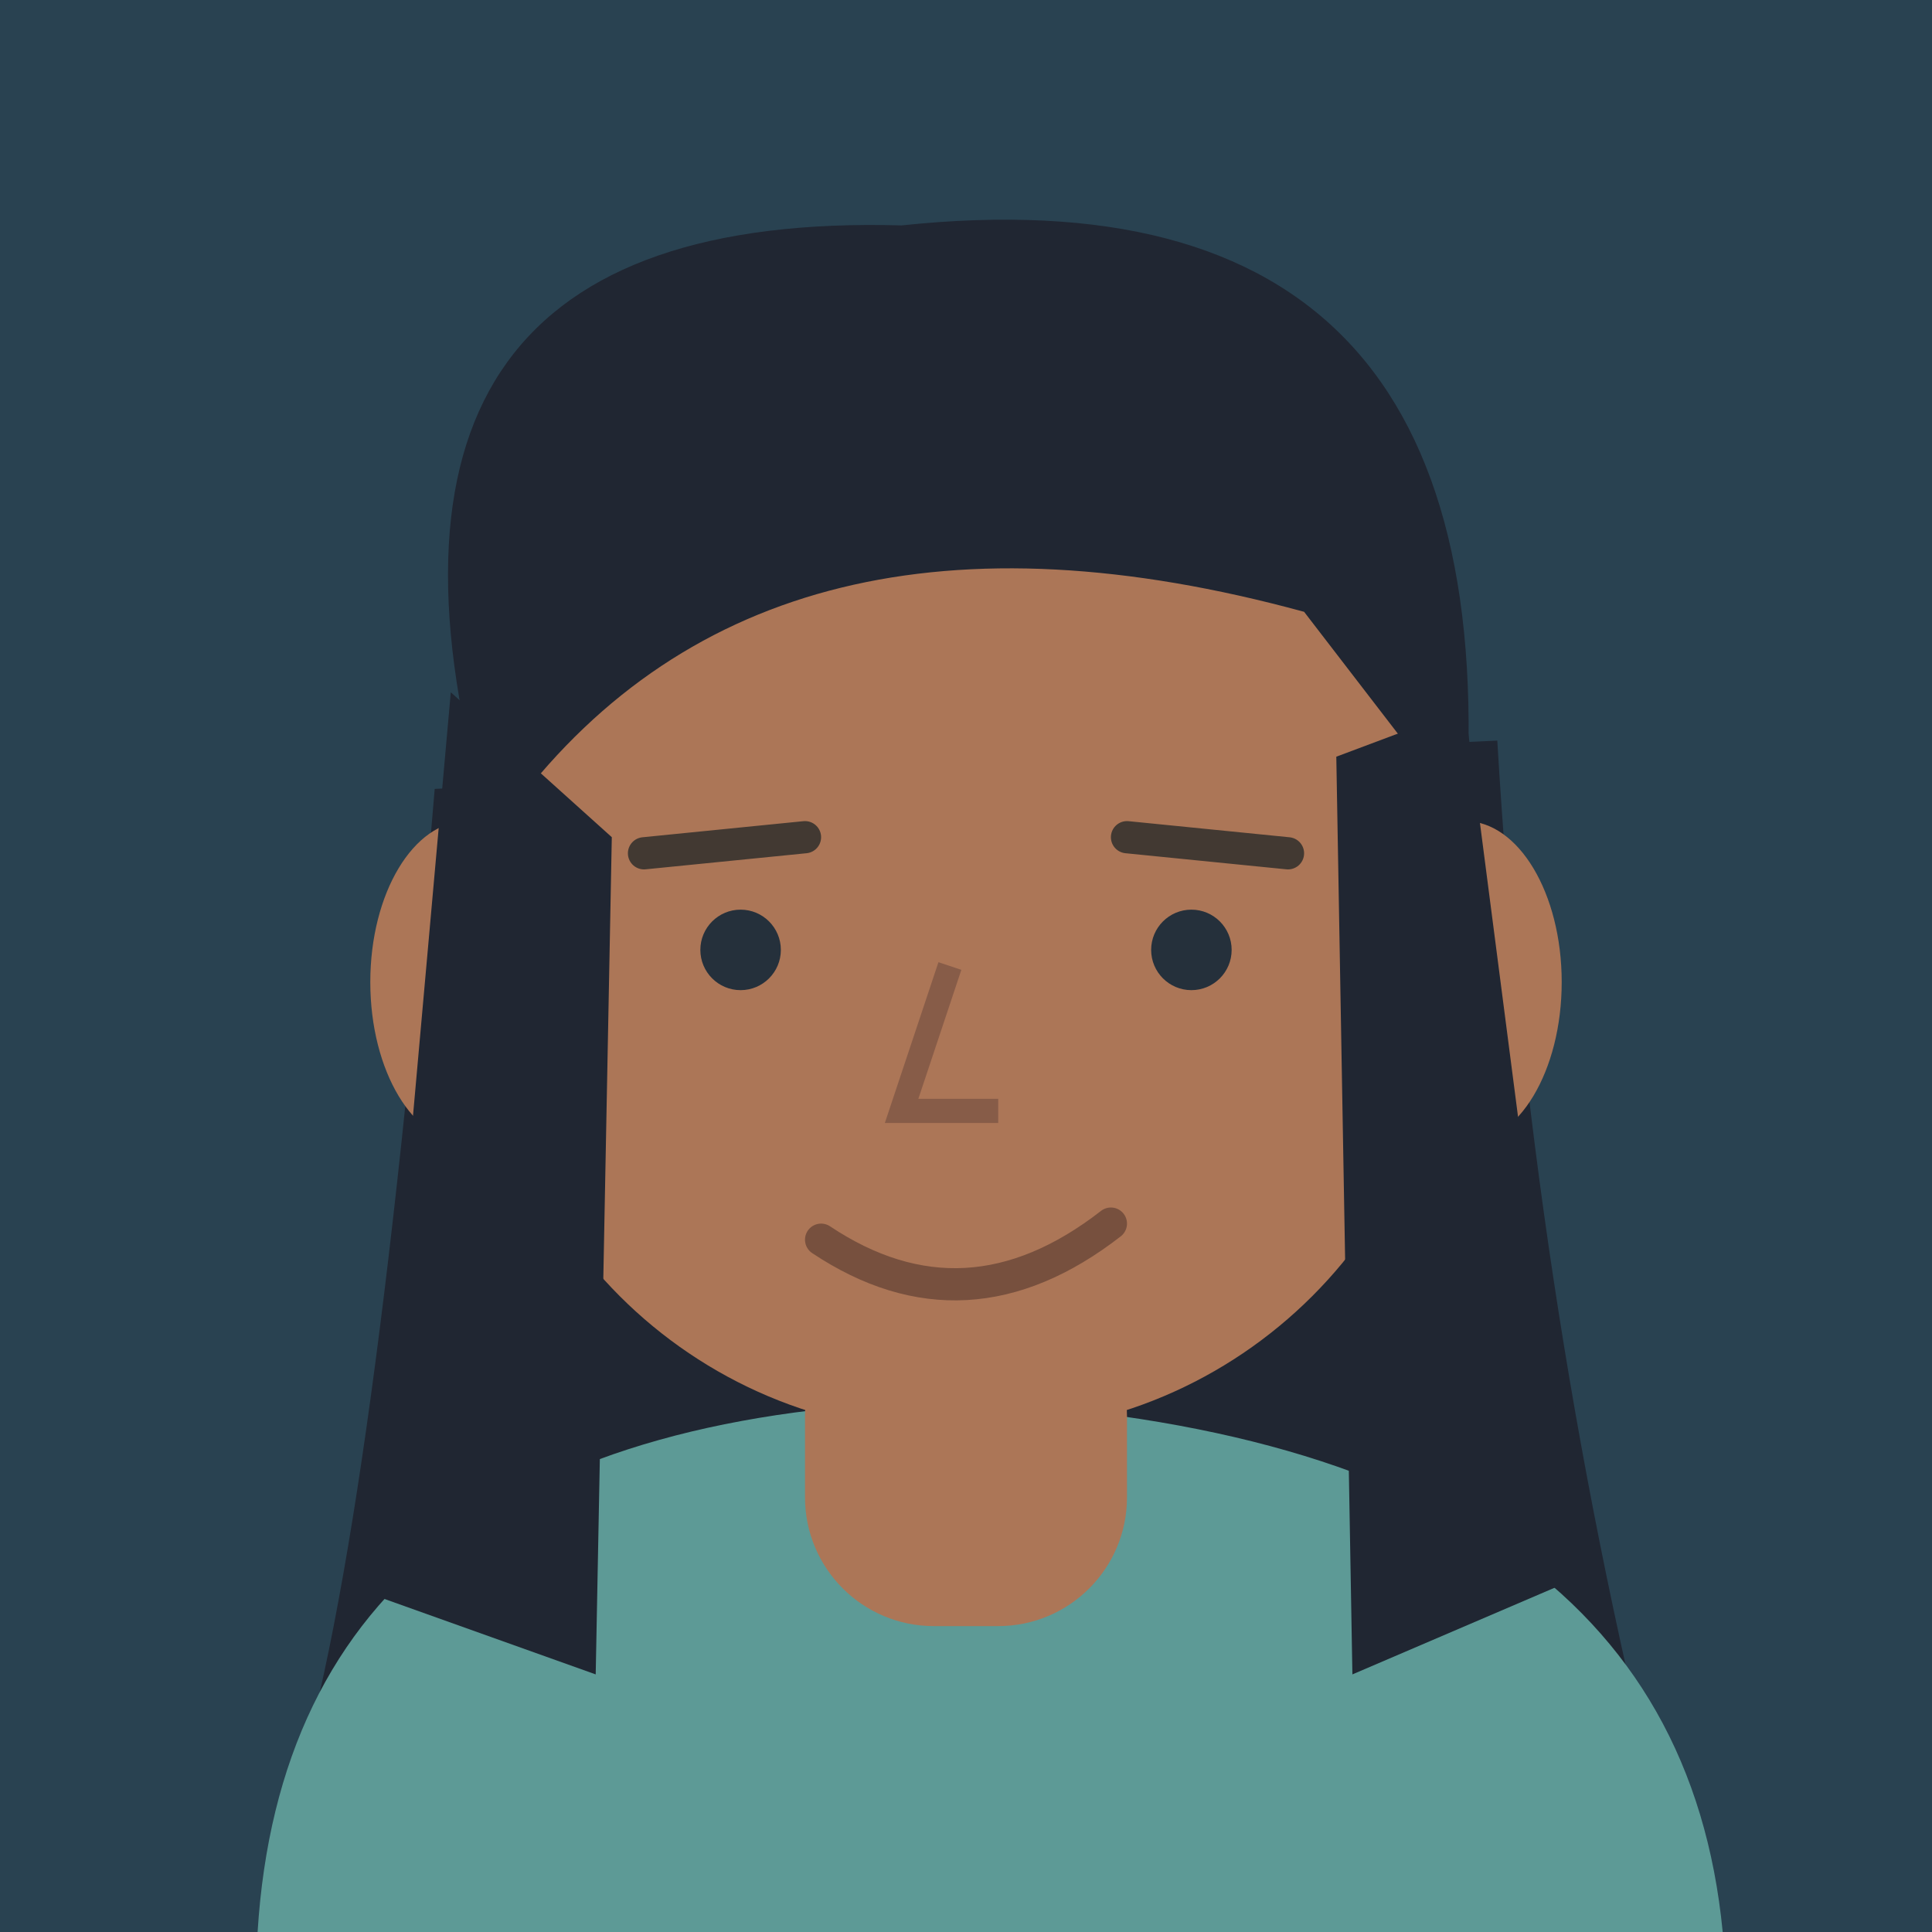
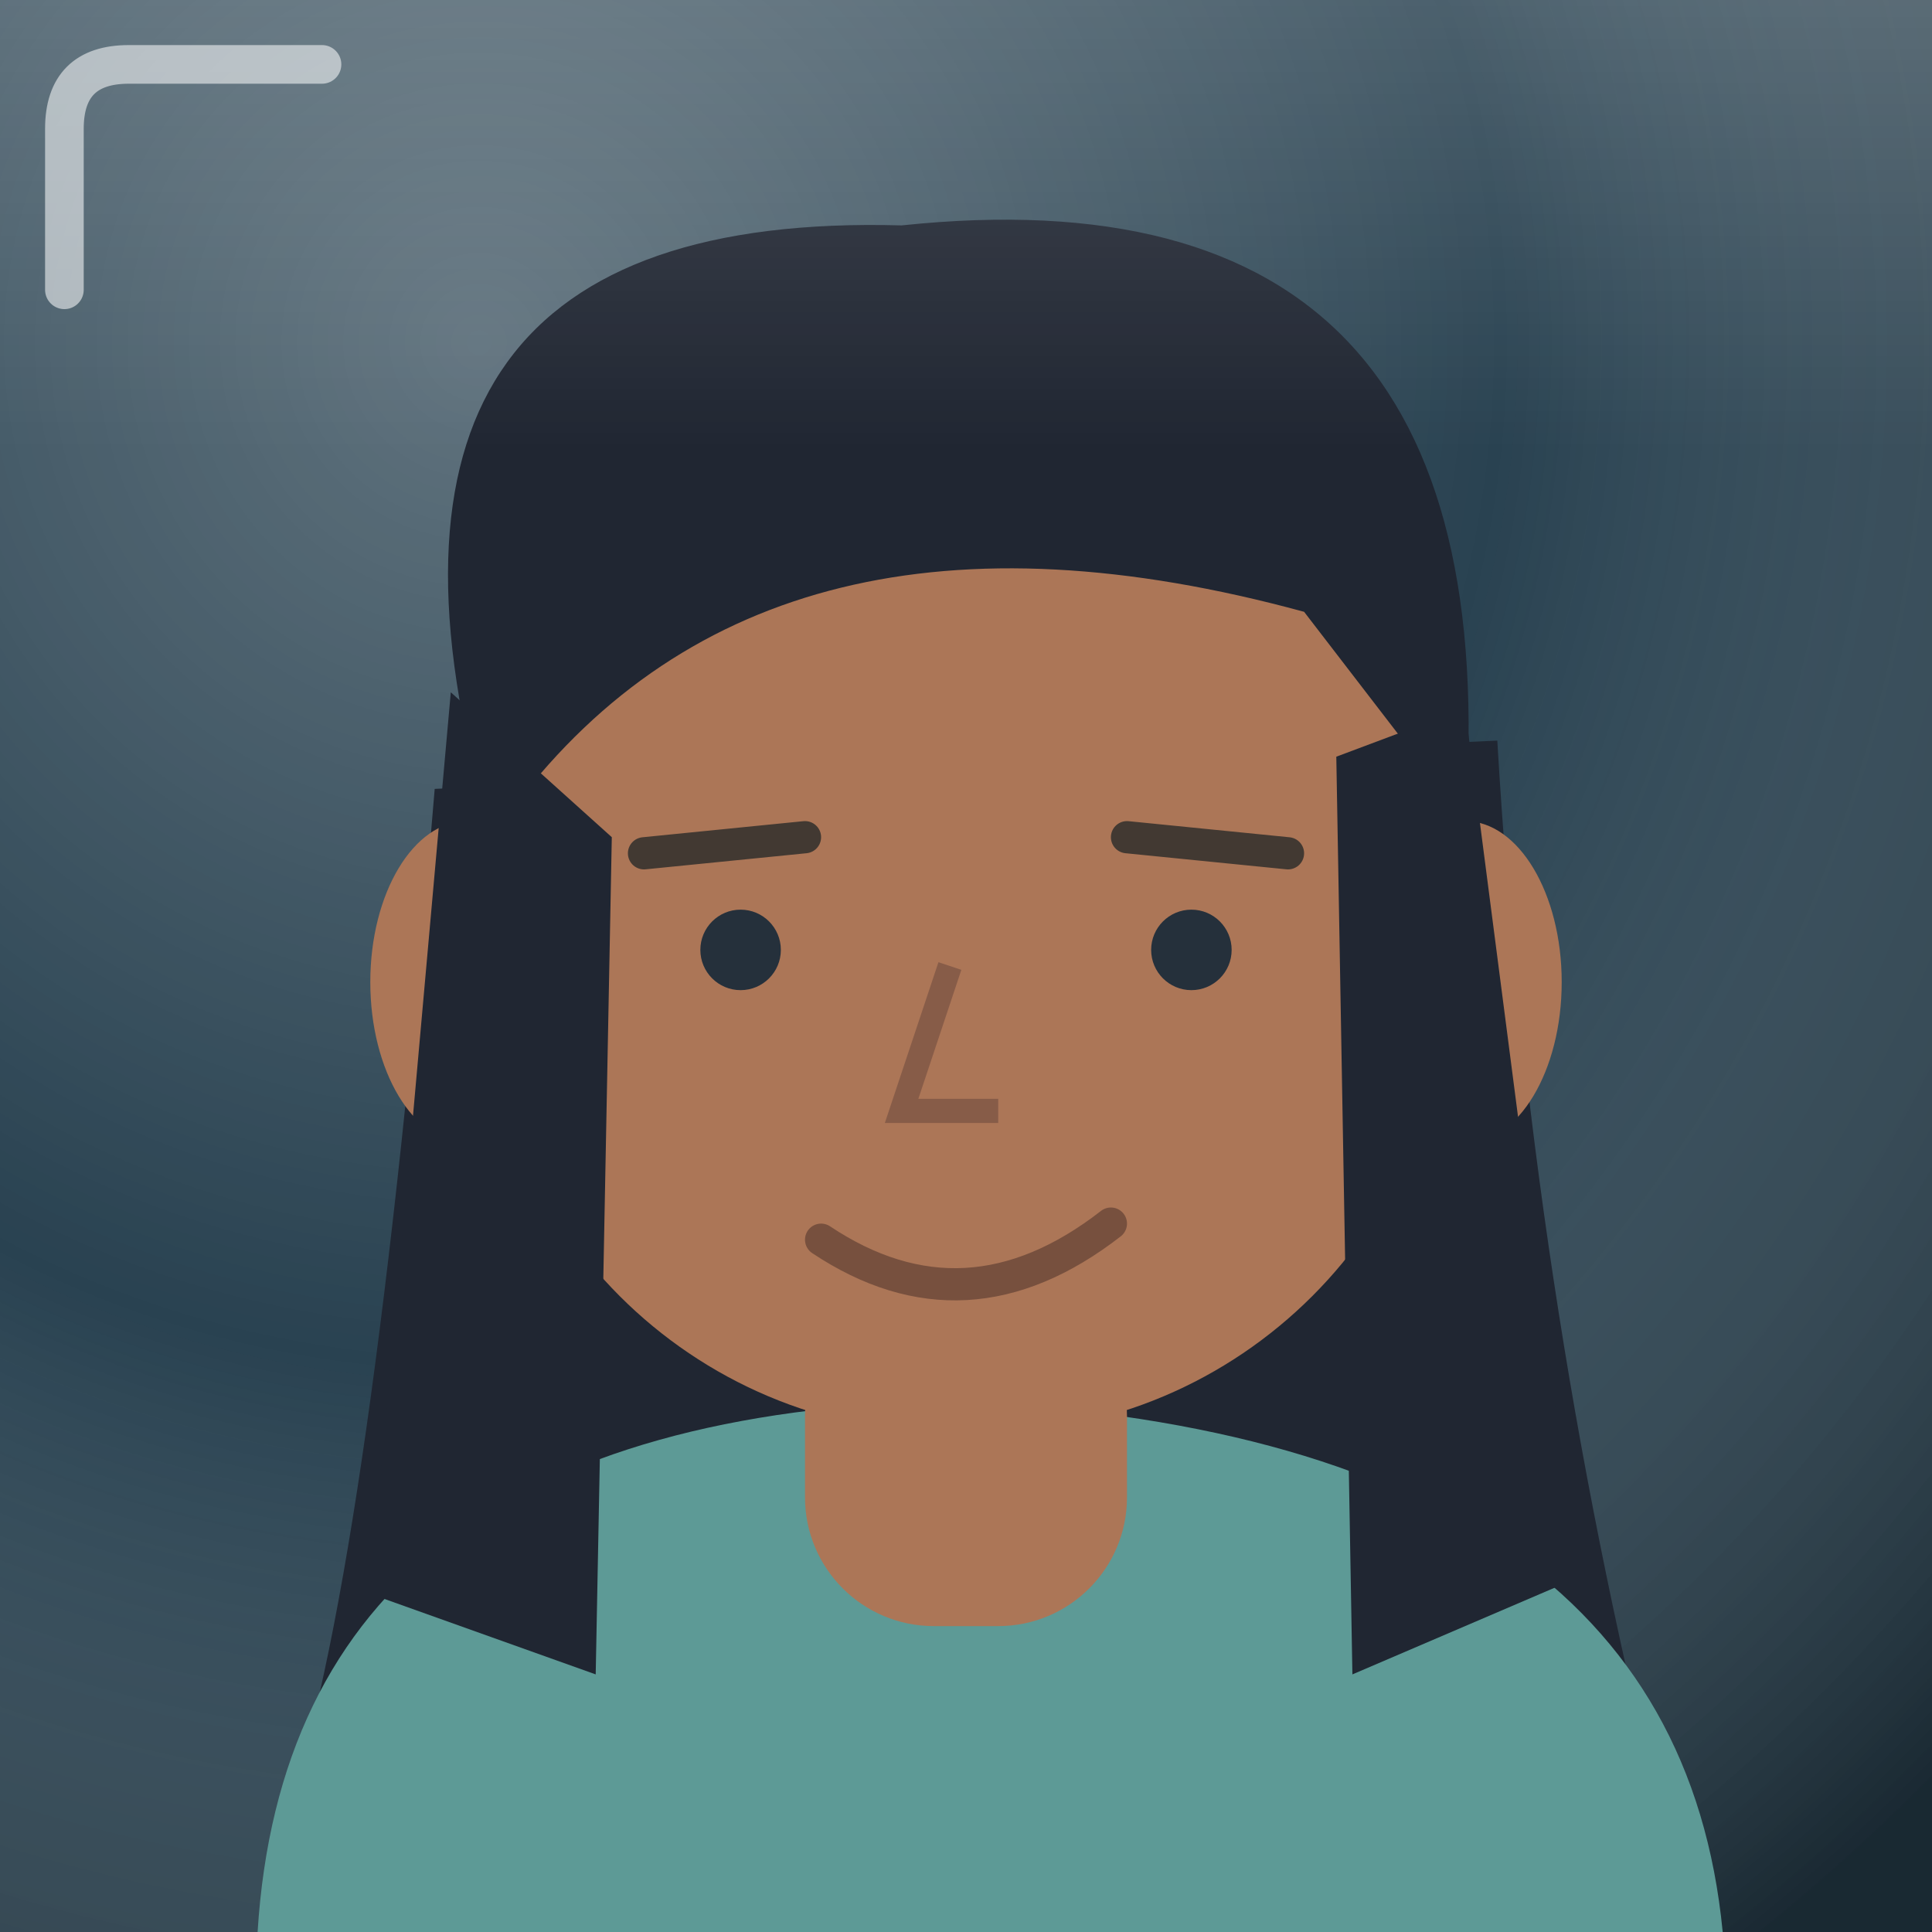
<svg xmlns="http://www.w3.org/2000/svg" viewBox="0 0 120 120" role="img">
+   <defs>
+     <radialGradient id="s" cx=".25" cy=".18" r="1.05">
+       <stop offset="0" stop-color="#fff" stop-opacity=".26" />
+       <stop offset=".5" stop-color="#fff" stop-opacity="0" />
+       <stop offset="1" stop-color="#000" stop-opacity=".38" />
+     </radialGradient>
+     <linearGradient id="g" x1="0" y1="0" x2="0" y2="1">
+       <stop offset="0" stop-color="#fff" stop-opacity=".16" />
+       <stop offset=".45" stop-color="#fff" stop-opacity="0" />
+     </linearGradient>
+   </defs>
  <rect width="120" height="120" fill="#294251" />
+   <rect width="120" height="120" fill="url(#s)" />
  <path d="M27 49Q23 97 18 112L103 112Q95 80 93 46Z" fill="#202632" />
  <path d="M16 120Q18 88 59 87Q104 89 107 120" fill="#5d9a96" />
  <rect x="50" y="80" width="20" height="21" rx="8" fill="#ac7657" />
  <ellipse cx="29" cy="61" rx="6" ry="10" fill="#ac7657" />
  <ellipse cx="91" cy="61" rx="6" ry="10" fill="#ac7657" />
  <rect x="30" y="22" width="60" height="67" rx="29" fill="#ac7657" />
  <path d="M30 50Q20 13 56 14Q94 10 91 51L81 38Q48 29 32 50" fill="#202632" />
  <path d="M28 43L23 99L37 104L38 52M83 47L84 104L98 98L91 44" fill="#202632" />
  <path d="M40 53l10 -1M70 52l10 1" stroke="#423932" stroke-width="2" stroke-linecap="round" />
  <circle cx="46" cy="59" r="2.5" fill="#25303b" />
  <circle cx="74" cy="59" r="2.5" fill="#25303b" />
  <path d="M59 60l-3 9 6 0" fill="none" stroke="#875c48" stroke-width="1.5" />
  <path d="M51 77q9 6 18 -1" fill="none" stroke="#77503e" stroke-width="2" stroke-linecap="round" />
+   <rect width="120" height="62" fill="url(#g)" />
+   <path d="M4 18V8Q4 4 8 4H20" fill="none" stroke="#fff" stroke-opacity=".55" stroke-width="2.4" stroke-linecap="round" />
</svg>
